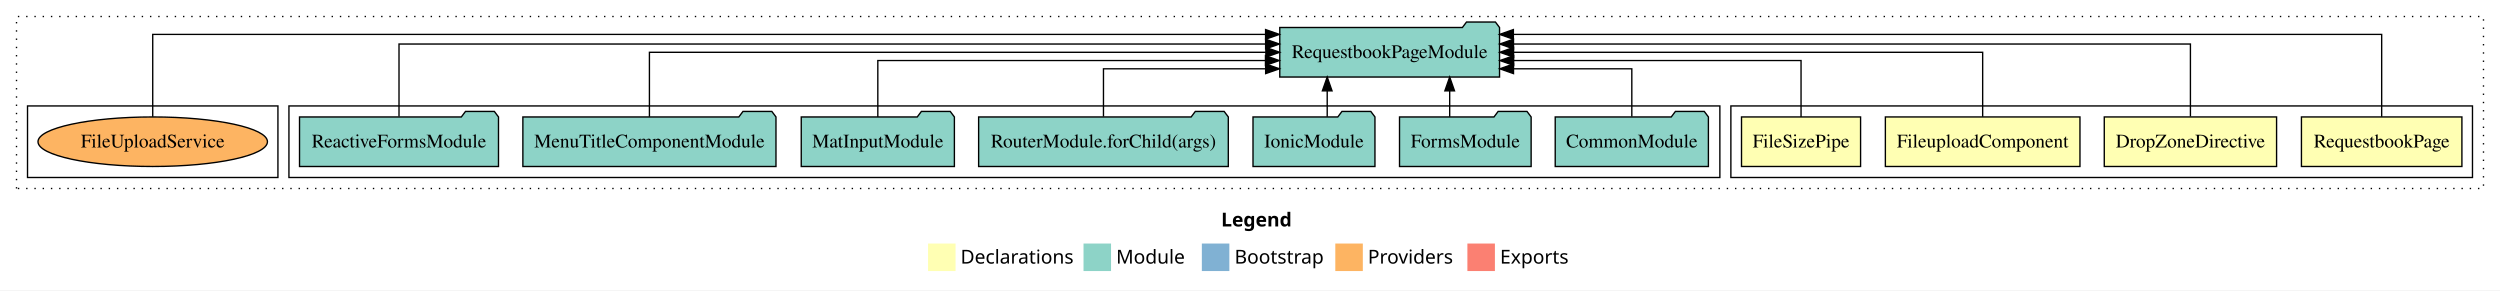
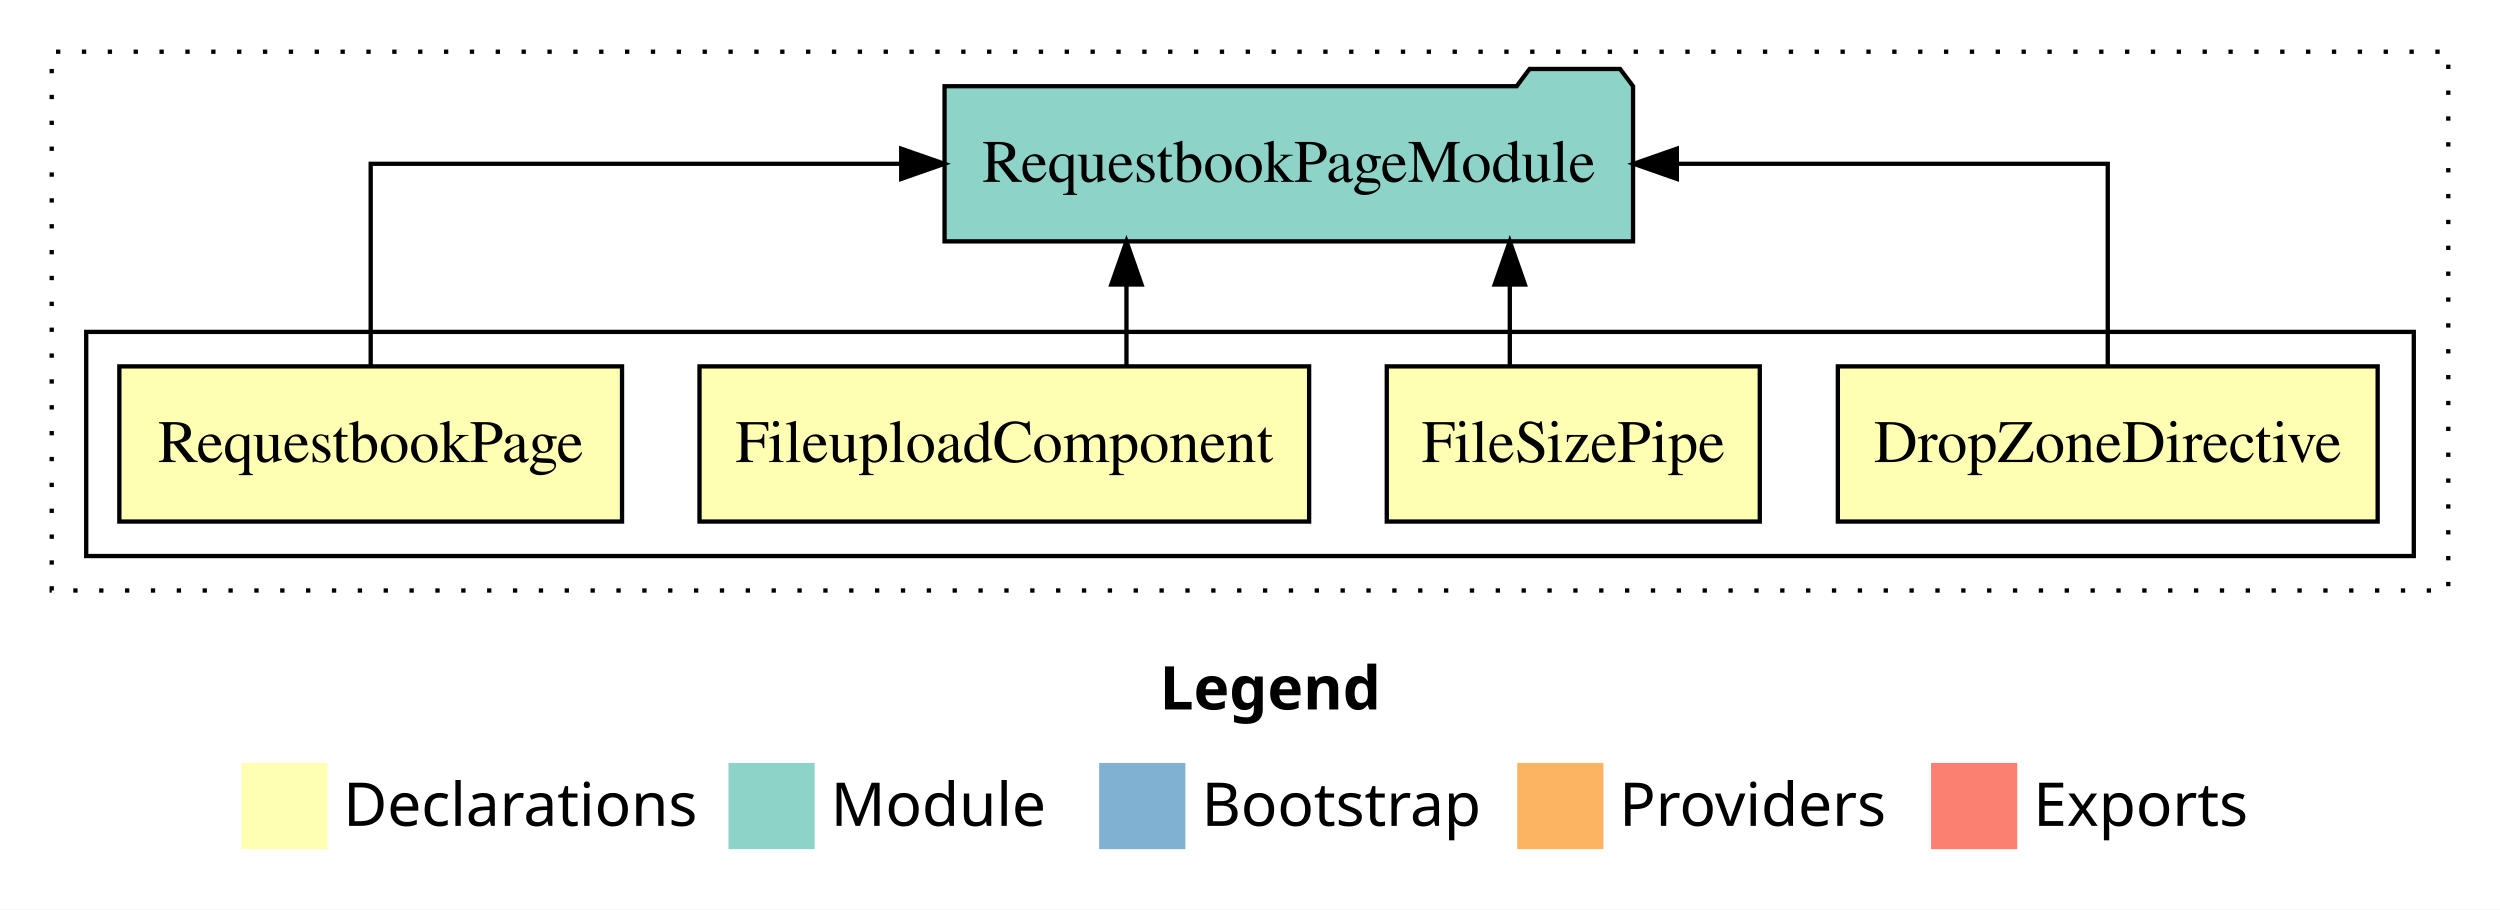
- <svg xmlns="http://www.w3.org/2000/svg" width="1817pt" height="211pt" viewBox="0.00 0.00 1817.00 211.00">
+ <svg xmlns="http://www.w3.org/2000/svg" width="580pt" height="211pt" viewBox="0.00 0.00 580.00 211.00">
  <g id="graph0" class="graph" transform="scale(1 1) rotate(0) translate(4 207)">
-     <polygon fill="#ffffff" stroke="transparent" points="-4,4 -4,-207 1813,-207 1813,4 -4,4" />
-     <text text-anchor="start" x="883.509" y="-42.4" font-family="sans-serif" font-weight="bold" font-size="14.00" fill="#000000">Legend</text>
-     <polygon fill="#ffffb3" stroke="transparent" points="670.5,-10 670.5,-30 690.5,-30 690.5,-10 670.5,-10" />
-     <text text-anchor="start" x="694.129" y="-15.4" font-family="sans-serif" font-size="14.00" fill="#000000">  Declarations</text>
-     <polygon fill="#8dd3c7" stroke="transparent" points="783.5,-10 783.5,-30 803.5,-30 803.5,-10 783.5,-10" />
-     <text text-anchor="start" x="807.225" y="-15.4" font-family="sans-serif" font-size="14.00" fill="#000000">  Module</text>
-     <polygon fill="#80b1d3" stroke="transparent" points="869.5,-10 869.5,-30 889.5,-30 889.5,-10 869.5,-10" />
-     <text text-anchor="start" x="893.281" y="-15.4" font-family="sans-serif" font-size="14.00" fill="#000000">  Bootstrap</text>
-     <polygon fill="#fdb462" stroke="transparent" points="966.5,-10 966.5,-30 986.5,-30 986.5,-10 966.5,-10" />
-     <text text-anchor="start" x="990.173" y="-15.4" font-family="sans-serif" font-size="14.00" fill="#000000">  Providers</text>
-     <polygon fill="#fb8072" stroke="transparent" points="1062.5,-10 1062.5,-30 1082.5,-30 1082.5,-10 1062.5,-10" />
-     <text text-anchor="start" x="1086.226" y="-15.4" font-family="sans-serif" font-size="14.00" fill="#000000">  Exports</text>
+     <polygon fill="#ffffff" stroke="transparent" points="-4,4 -4,-207 576,-207 576,4 -4,4" />
+     <text text-anchor="start" x="265.009" y="-42.4" font-family="sans-serif" font-weight="bold" font-size="14.00" fill="#000000">Legend</text>
+     <polygon fill="#ffffb3" stroke="transparent" points="52,-10 52,-30 72,-30 72,-10 52,-10" />
+     <text text-anchor="start" x="75.629" y="-15.4" font-family="sans-serif" font-size="14.00" fill="#000000">  Declarations</text>
+     <polygon fill="#8dd3c7" stroke="transparent" points="165,-10 165,-30 185,-30 185,-10 165,-10" />
+     <text text-anchor="start" x="188.725" y="-15.4" font-family="sans-serif" font-size="14.00" fill="#000000">  Module</text>
+     <polygon fill="#80b1d3" stroke="transparent" points="251,-10 251,-30 271,-30 271,-10 251,-10" />
+     <text text-anchor="start" x="274.781" y="-15.4" font-family="sans-serif" font-size="14.00" fill="#000000">  Bootstrap</text>
+     <polygon fill="#fdb462" stroke="transparent" points="348,-10 348,-30 368,-30 368,-10 348,-10" />
+     <text text-anchor="start" x="371.673" y="-15.4" font-family="sans-serif" font-size="14.00" fill="#000000">  Providers</text>
+     <polygon fill="#fb8072" stroke="transparent" points="444,-10 444,-30 464,-30 464,-10 444,-10" />
+     <text text-anchor="start" x="467.726" y="-15.4" font-family="sans-serif" font-size="14.00" fill="#000000">  Exports</text>
    <g id="clust1" class="cluster">
-       <polygon fill="none" stroke="#000000" stroke-dasharray="1,5" points="8,-70 8,-195 1801,-195 1801,-70 8,-70" />
+       <polygon fill="none" stroke="#000000" stroke-dasharray="1,5" points="8,-70 8,-195 564,-195 564,-70 8,-70" />
    </g>
    <g id="clust2" class="cluster">
-       <polygon fill="none" stroke="#000000" points="1254,-78 1254,-130 1793,-130 1793,-78 1254,-78" />
-     </g>
-     <g id="clust7" class="cluster">
-       <polygon fill="none" stroke="#000000" points="206,-78 206,-130 1246,-130 1246,-78 206,-78" />
-     </g>
-     <g id="clust10" class="cluster">
-       <polygon fill="none" stroke="#000000" points="16,-78 16,-130 198,-130 198,-78 16,-78" />
+       <polygon fill="none" stroke="#000000" points="16,-78 16,-130 556,-130 556,-78 16,-78" />
    </g>
    <g id="node1" class="node">
-       <polygon fill="#ffffb3" stroke="#000000" points="1785.313,-122 1668.687,-122 1668.687,-86 1785.313,-86 1785.313,-122" />
-       <text text-anchor="middle" x="1727" y="-99.8" font-family="Times,serif" font-size="14.00" fill="#000000">RequestbookPage</text>
+       <polygon fill="#ffffb3" stroke="#000000" points="547.618,-122 422.382,-122 422.382,-86 547.618,-86 547.618,-122" />
+       <text text-anchor="middle" x="485" y="-99.8" font-family="Times,serif" font-size="14.00" fill="#000000">DropZoneDirective</text>
    </g>
    <g id="node5" class="node">
-       <polygon fill="#8dd3c7" stroke="#000000" points="1085.863,-187 1082.863,-191 1061.863,-191 1058.863,-187 926.137,-187 926.137,-151 1085.863,-151 1085.863,-187" />
-       <text text-anchor="middle" x="1006" y="-164.8" font-family="Times,serif" font-size="14.00" fill="#000000">RequestbookPageModule</text>
+       <polygon fill="#8dd3c7" stroke="#000000" points="374.863,-187 371.863,-191 350.863,-191 347.863,-187 215.137,-187 215.137,-151 374.863,-151 374.863,-187" />
+       <text text-anchor="middle" x="295" y="-164.8" font-family="Times,serif" font-size="14.00" fill="#000000">RequestbookPageModule</text>
    </g>
    <g id="edge1" class="edge">
-       <path fill="none" stroke="#000000" d="M1727,-122.091C1727,-145.133 1727,-182 1727,-182 1727,-182 1095.914,-182 1095.914,-182" />
-       <polygon fill="#000000" stroke="#000000" points="1095.914,-178.5 1085.914,-182 1095.914,-185.5 1095.914,-178.5" />
+       <path fill="none" stroke="#000000" d="M485,-122.106C485,-141.339 485,-169 485,-169 485,-169 385.026,-169 385.026,-169" />
+       <polygon fill="#000000" stroke="#000000" points="385.026,-165.5 375.026,-169 385.026,-172.5 385.026,-165.5" />
    </g>
    <g id="node2" class="node">
-       <polygon fill="#ffffb3" stroke="#000000" points="1650.618,-122 1525.382,-122 1525.382,-86 1650.618,-86 1650.618,-122" />
-       <text text-anchor="middle" x="1588" y="-99.8" font-family="Times,serif" font-size="14.00" fill="#000000">DropZoneDirective</text>
+       <polygon fill="#ffffb3" stroke="#000000" points="404.269,-122 317.731,-122 317.731,-86 404.269,-86 404.269,-122" />
+       <text text-anchor="middle" x="361" y="-99.8" font-family="Times,serif" font-size="14.00" fill="#000000">FileSizePipe</text>
    </g>
    <g id="edge2" class="edge">
-       <path fill="none" stroke="#000000" d="M1588,-122.284C1588,-143.321 1588,-175 1588,-175 1588,-175 1096.009,-175 1096.009,-175" />
-       <polygon fill="#000000" stroke="#000000" points="1096.009,-171.5 1086.009,-175 1096.009,-178.5 1096.009,-171.5" />
+       <path fill="none" stroke="#000000" d="M346.274,-122.106C346.274,-122.106 346.274,-140.991 346.274,-140.991" />
+       <polygon fill="#000000" stroke="#000000" points="342.774,-140.991 346.274,-150.991 349.774,-140.991 342.774,-140.991" />
    </g>
    <g id="node3" class="node">
-       <polygon fill="#ffffb3" stroke="#000000" points="1507.716,-122 1366.284,-122 1366.284,-86 1507.716,-86 1507.716,-122" />
-       <text text-anchor="middle" x="1437" y="-99.8" font-family="Times,serif" font-size="14.00" fill="#000000">FileuploadComponent</text>
+       <polygon fill="#ffffb3" stroke="#000000" points="299.716,-122 158.284,-122 158.284,-86 299.716,-86 299.716,-122" />
+       <text text-anchor="middle" x="229" y="-99.8" font-family="Times,serif" font-size="14.00" fill="#000000">FileuploadComponent</text>
    </g>
    <g id="edge3" class="edge">
-       <path fill="none" stroke="#000000" d="M1437,-122.106C1437,-141.339 1437,-169 1437,-169 1437,-169 1096.058,-169 1096.058,-169" />
-       <polygon fill="#000000" stroke="#000000" points="1096.058,-165.5 1086.058,-169 1096.058,-172.5 1096.058,-165.5" />
+       <path fill="none" stroke="#000000" d="M257.338,-122.106C257.338,-122.106 257.338,-140.991 257.338,-140.991" />
+       <polygon fill="#000000" stroke="#000000" points="253.838,-140.991 257.338,-150.991 260.838,-140.991 253.838,-140.991" />
    </g>
    <g id="node4" class="node">
-       <polygon fill="#ffffb3" stroke="#000000" points="1348.269,-122 1261.731,-122 1261.731,-86 1348.269,-86 1348.269,-122" />
-       <text text-anchor="middle" x="1305" y="-99.8" font-family="Times,serif" font-size="14.00" fill="#000000">FileSizePipe</text>
+       <polygon fill="#ffffb3" stroke="#000000" points="140.313,-122 23.687,-122 23.687,-86 140.313,-86 140.313,-122" />
+       <text text-anchor="middle" x="82" y="-99.8" font-family="Times,serif" font-size="14.00" fill="#000000">RequestbookPage</text>
    </g>
    <g id="edge4" class="edge">
-       <path fill="none" stroke="#000000" d="M1305,-122.022C1305,-139.373 1305,-163 1305,-163 1305,-163 1096.127,-163 1096.127,-163" />
-       <polygon fill="#000000" stroke="#000000" points="1096.127,-159.5 1086.127,-163 1096.127,-166.5 1096.127,-159.5" />
-     </g>
-     <g id="node6" class="node">
-       <polygon fill="#8dd3c7" stroke="#000000" points="1237.668,-122 1234.668,-126 1213.668,-126 1210.668,-122 1126.332,-122 1126.332,-86 1237.668,-86 1237.668,-122" />
-       <text text-anchor="middle" x="1182" y="-99.8" font-family="Times,serif" font-size="14.00" fill="#000000">CommonModule</text>
-     </g>
-     <g id="edge5" class="edge">
-       <path fill="none" stroke="#000000" d="M1182,-122.24C1182,-137.571 1182,-157 1182,-157 1182,-157 1096.018,-157 1096.018,-157" />
-       <polygon fill="#000000" stroke="#000000" points="1096.018,-153.5 1086.018,-157 1096.017,-160.5 1096.018,-153.5" />
-     </g>
-     <g id="node7" class="node">
-       <polygon fill="#8dd3c7" stroke="#000000" points="1108.829,-122 1105.829,-126 1084.829,-126 1081.829,-122 1013.171,-122 1013.171,-86 1108.829,-86 1108.829,-122" />
-       <text text-anchor="middle" x="1061" y="-99.8" font-family="Times,serif" font-size="14.00" fill="#000000">FormsModule</text>
-     </g>
-     <g id="edge6" class="edge">
-       <path fill="none" stroke="#000000" d="M1049.634,-122.106C1049.634,-122.106 1049.634,-140.991 1049.634,-140.991" />
-       <polygon fill="#000000" stroke="#000000" points="1046.134,-140.991 1049.634,-150.991 1053.134,-140.991 1046.134,-140.991" />
-     </g>
-     <g id="node8" class="node">
-       <polygon fill="#8dd3c7" stroke="#000000" points="995.316,-122 992.316,-126 971.316,-126 968.316,-122 906.684,-122 906.684,-86 995.316,-86 995.316,-122" />
-       <text text-anchor="middle" x="951" y="-99.8" font-family="Times,serif" font-size="14.00" fill="#000000">IonicModule</text>
-     </g>
-     <g id="edge7" class="edge">
-       <path fill="none" stroke="#000000" d="M960.613,-122.106C960.613,-122.106 960.613,-140.991 960.613,-140.991" />
-       <polygon fill="#000000" stroke="#000000" points="957.113,-140.991 960.613,-150.991 964.113,-140.991 957.113,-140.991" />
-     </g>
-     <g id="node9" class="node">
-       <polygon fill="#8dd3c7" stroke="#000000" points="888.732,-122 885.732,-126 864.732,-126 861.732,-122 707.268,-122 707.268,-86 888.732,-86 888.732,-122" />
-       <text text-anchor="middle" x="798" y="-99.8" font-family="Times,serif" font-size="14.00" fill="#000000">RouterModule.forChild(args)</text>
-     </g>
-     <g id="edge8" class="edge">
-       <path fill="none" stroke="#000000" d="M798,-122.24C798,-137.571 798,-157 798,-157 798,-157 915.879,-157 915.879,-157" />
-       <polygon fill="#000000" stroke="#000000" points="915.879,-160.5 925.879,-157 915.879,-153.5 915.879,-160.5" />
-     </g>
-     <g id="node10" class="node">
-       <polygon fill="#8dd3c7" stroke="#000000" points="689.651,-122 686.651,-126 665.651,-126 662.651,-122 578.349,-122 578.349,-86 689.651,-86 689.651,-122" />
-       <text text-anchor="middle" x="634" y="-99.8" font-family="Times,serif" font-size="14.00" fill="#000000">MatInputModule</text>
-     </g>
-     <g id="edge9" class="edge">
-       <path fill="none" stroke="#000000" d="M634,-122.022C634,-139.373 634,-163 634,-163 634,-163 915.74,-163 915.74,-163" />
-       <polygon fill="#000000" stroke="#000000" points="915.74,-166.5 925.74,-163 915.74,-159.5 915.74,-166.5" />
-     </g>
-     <g id="node11" class="node">
-       <polygon fill="#8dd3c7" stroke="#000000" points="559.98,-122 556.98,-126 535.98,-126 532.98,-122 376.02,-122 376.02,-86 559.98,-86 559.98,-122" />
-       <text text-anchor="middle" x="468" y="-99.8" font-family="Times,serif" font-size="14.00" fill="#000000">MenuTitleComponentModule</text>
-     </g>
-     <g id="edge10" class="edge">
-       <path fill="none" stroke="#000000" d="M468,-122.106C468,-141.339 468,-169 468,-169 468,-169 916.037,-169 916.037,-169" />
-       <polygon fill="#000000" stroke="#000000" points="916.037,-172.5 926.037,-169 916.037,-165.5 916.037,-172.5" />
-     </g>
-     <g id="node12" class="node">
-       <polygon fill="#8dd3c7" stroke="#000000" points="358.305,-122 355.305,-126 334.305,-126 331.305,-122 213.695,-122 213.695,-86 358.305,-86 358.305,-122" />
-       <text text-anchor="middle" x="286" y="-99.8" font-family="Times,serif" font-size="14.00" fill="#000000">ReactiveFormsModule</text>
-     </g>
-     <g id="edge11" class="edge">
-       <path fill="none" stroke="#000000" d="M286,-122.284C286,-143.321 286,-175 286,-175 286,-175 915.85,-175 915.85,-175" />
-       <polygon fill="#000000" stroke="#000000" points="915.85,-178.5 925.85,-175 915.85,-171.5 915.85,-178.5" />
-     </g>
-     <g id="node13" class="node">
-       <ellipse fill="#fdb462" stroke="#000000" cx="107" cy="-104" rx="83.383" ry="18" />
-       <text text-anchor="middle" x="107" y="-99.8" font-family="Times,serif" font-size="14.00" fill="#000000">FileUploadService</text>
-     </g>
-     <g id="edge12" class="edge">
-       <path fill="none" stroke="#000000" d="M107,-122.091C107,-145.133 107,-182 107,-182 107,-182 915.825,-182 915.825,-182" />
-       <polygon fill="#000000" stroke="#000000" points="915.825,-185.5 925.825,-182 915.824,-178.5 915.825,-185.5" />
+       <path fill="none" stroke="#000000" d="M82,-122.106C82,-141.339 82,-169 82,-169 82,-169 205.081,-169 205.081,-169" />
+       <polygon fill="#000000" stroke="#000000" points="205.081,-172.5 215.081,-169 205.081,-165.5 205.081,-172.5" />
    </g>
  </g>
</svg>
